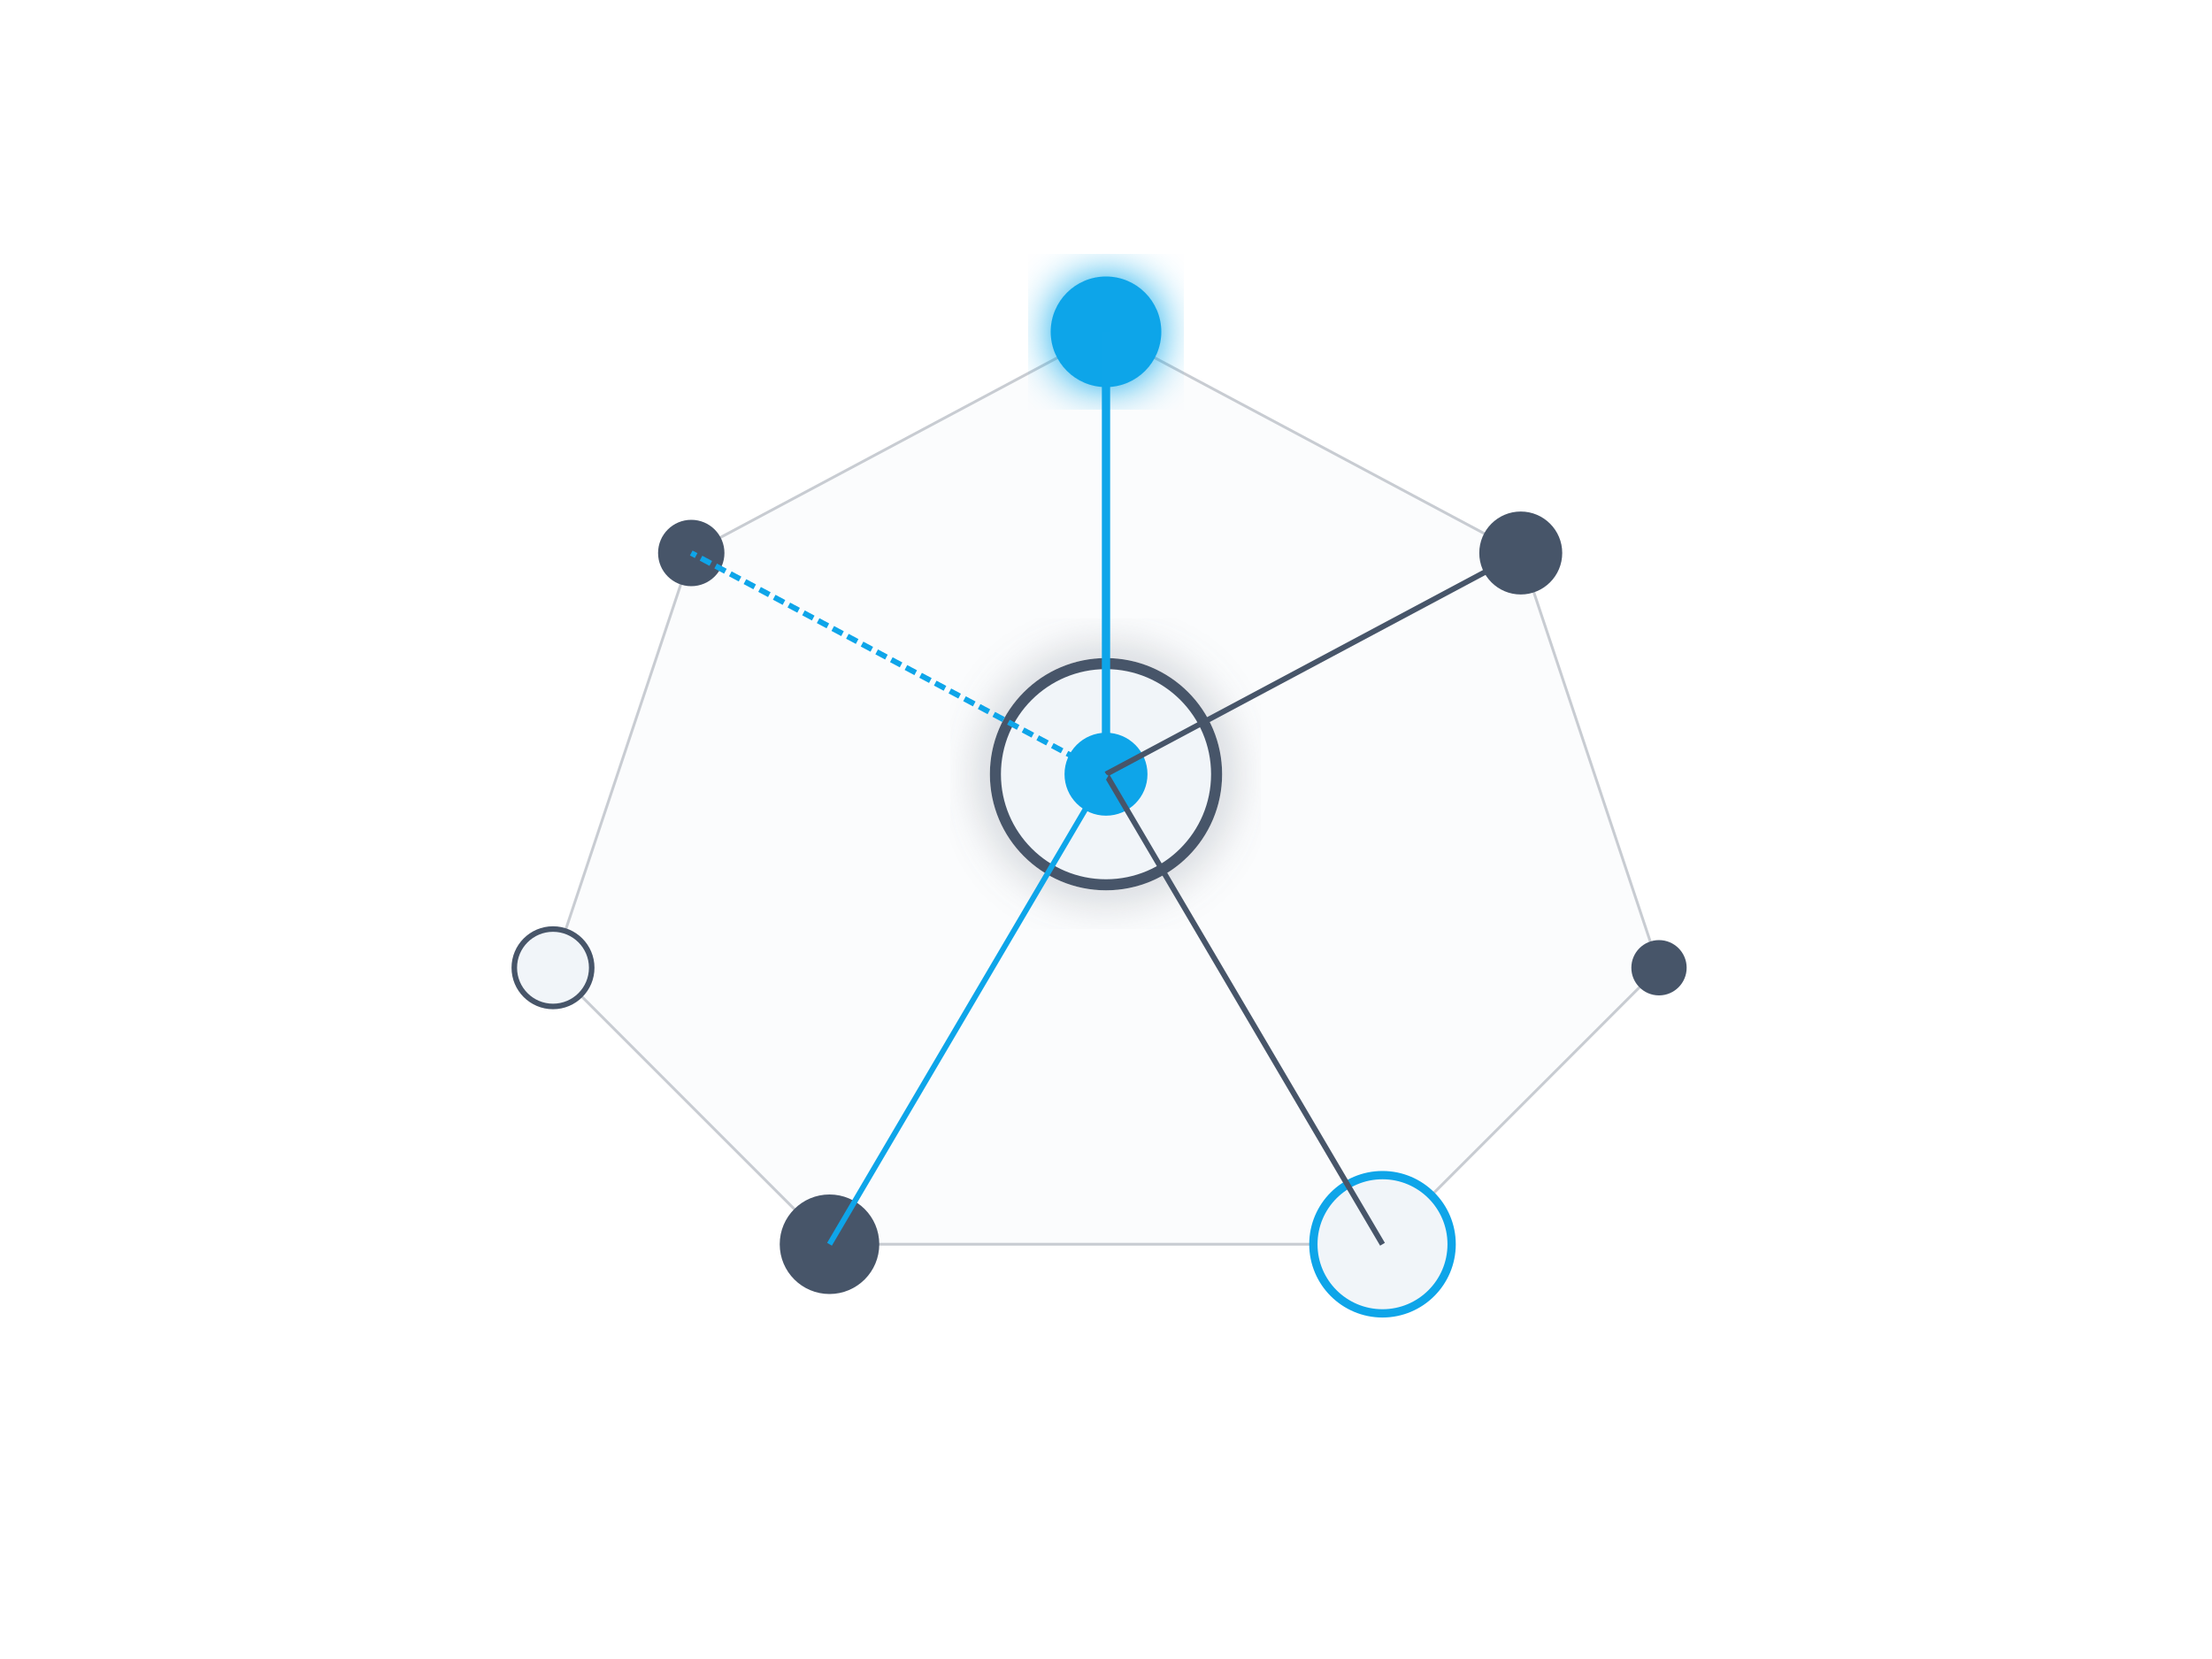
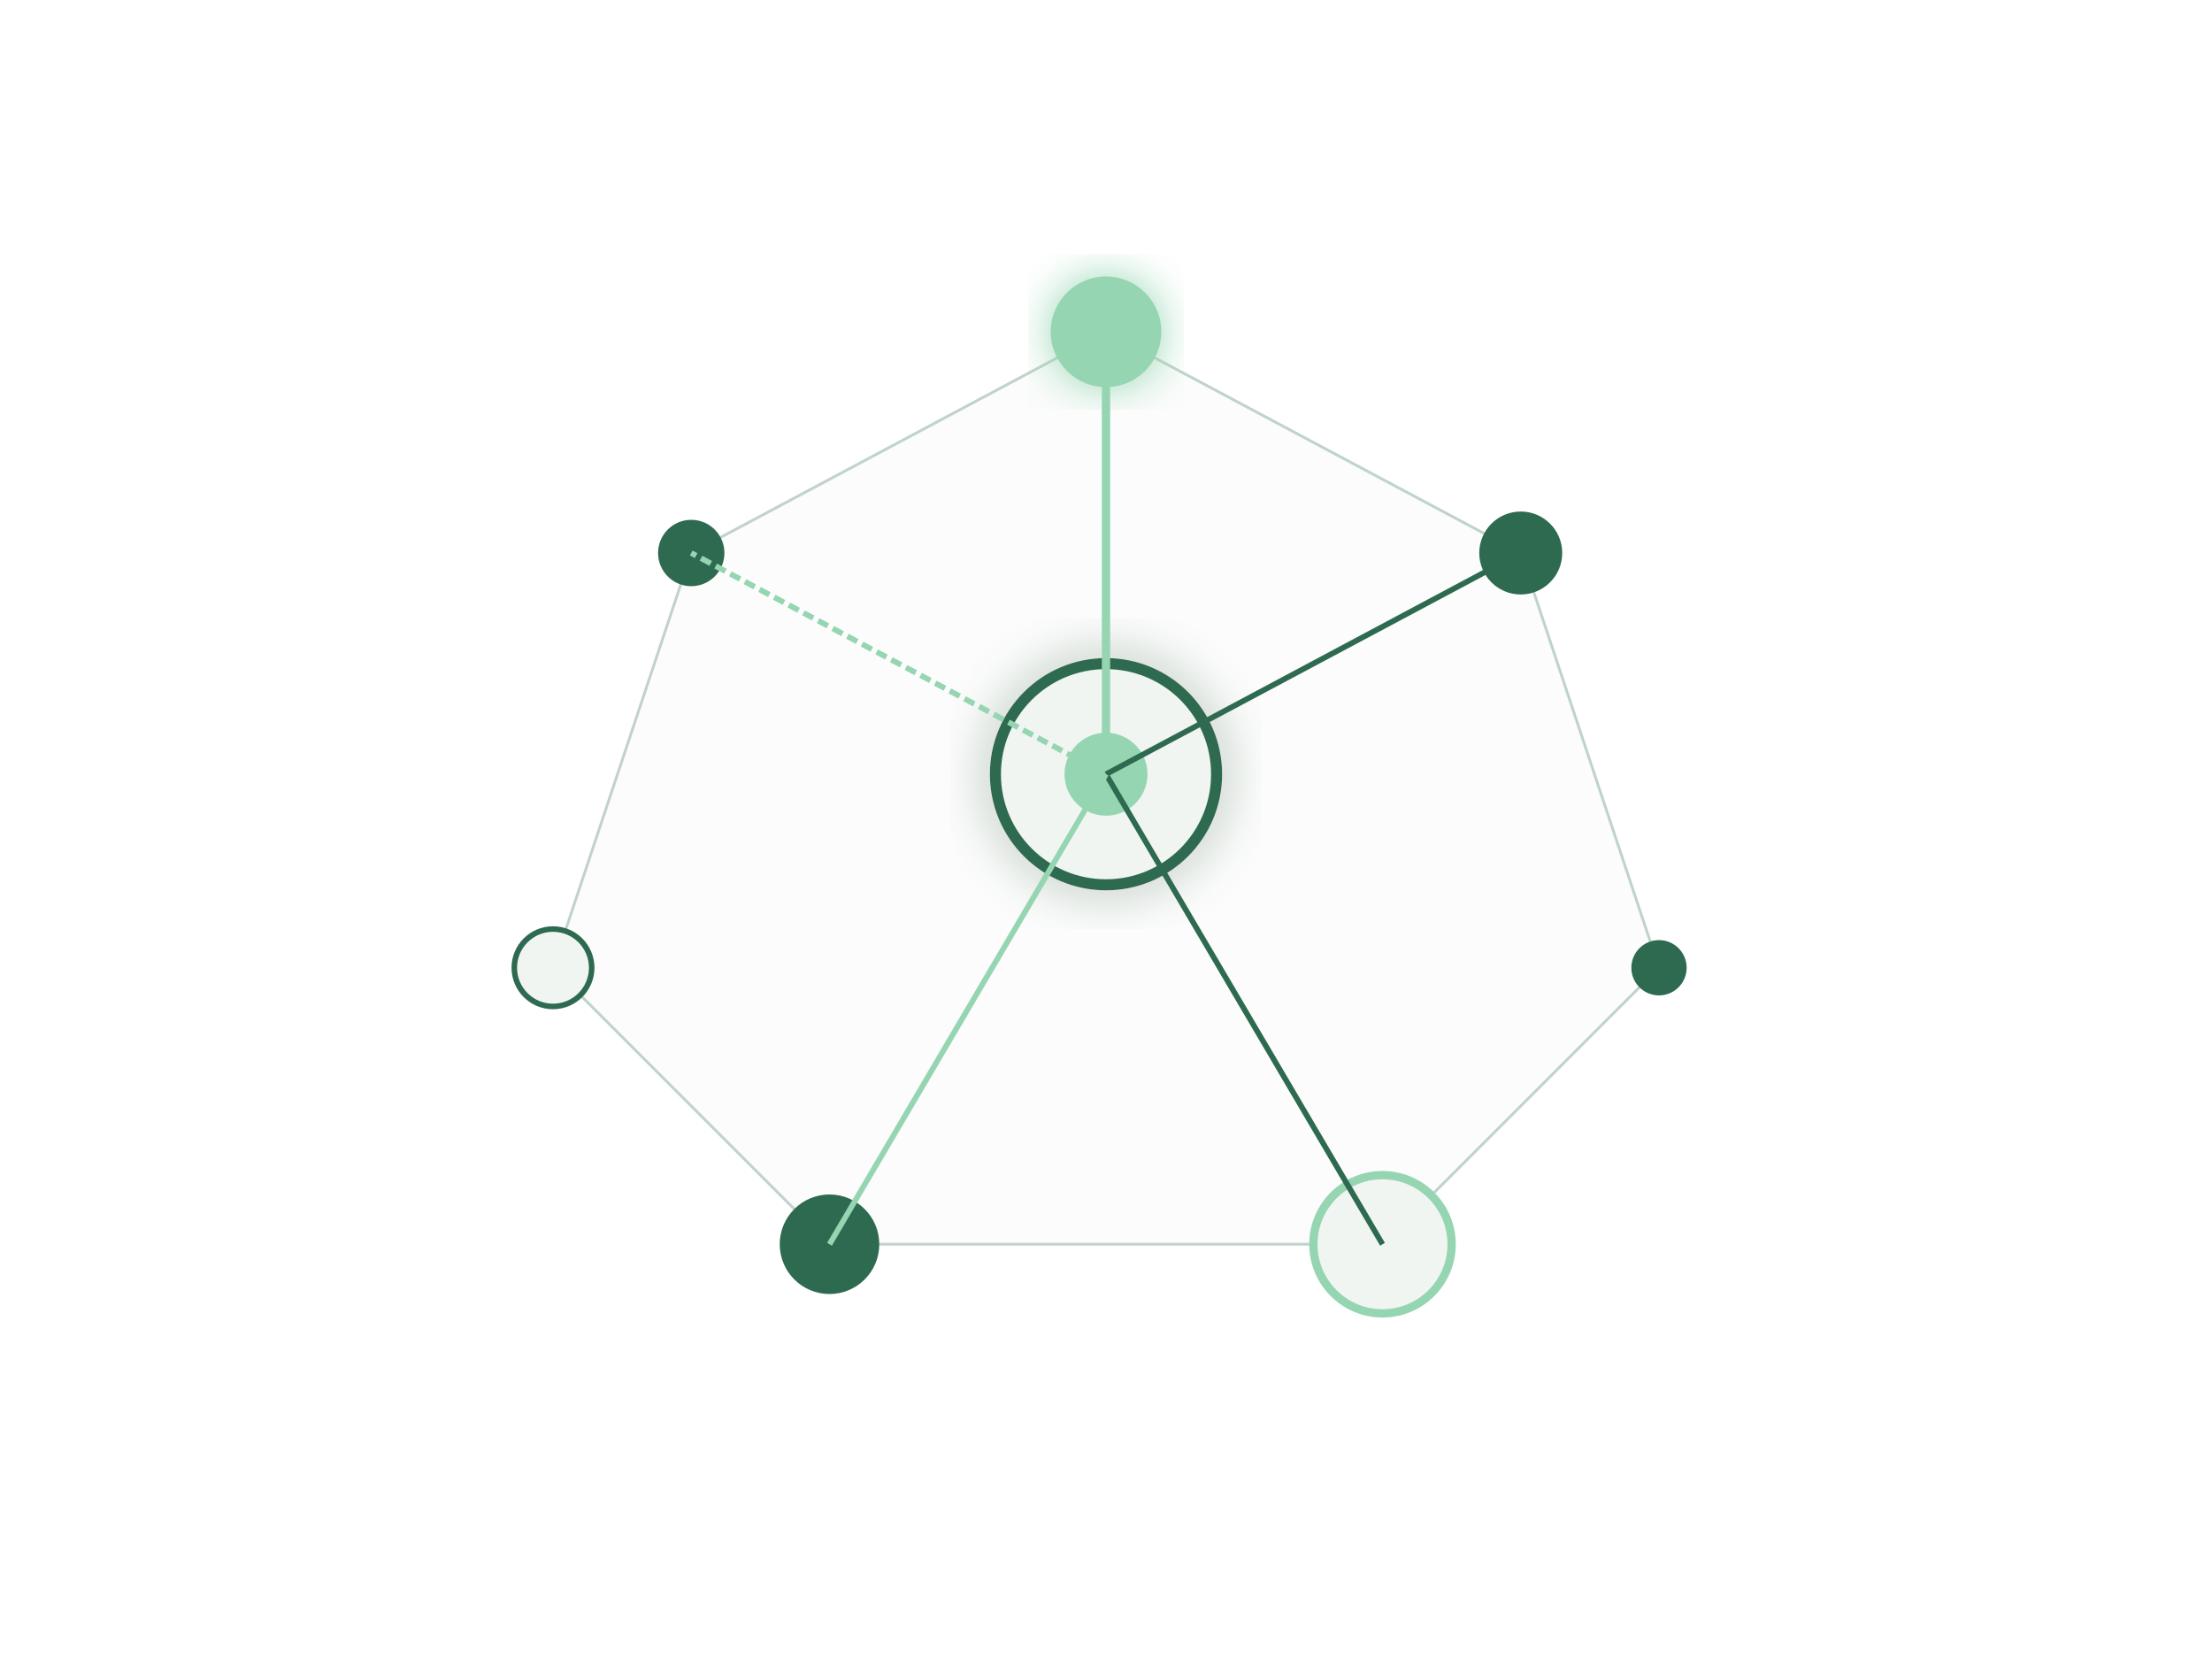
<svg xmlns="http://www.w3.org/2000/svg" viewBox="0 0 800 600" width="100%" height="100%">
  <defs>
    <filter id="glow" x="-20%" y="-20%" width="140%" height="140%">
      <feGaussianBlur stdDeviation="8" result="blur" />
      <feMerge>
        <feMergeNode in="blur" />
        <feMergeNode in="SourceGraphic" />
      </feMerge>
    </filter>
    <filter id="soft-glow" x="-20%" y="-20%" width="140%" height="140%">
      <feGaussianBlur stdDeviation="4" result="blur" />
      <feMerge>
        <feMergeNode in="blur" />
        <feMergeNode in="SourceGraphic" />
      </feMerge>
    </filter>
  </defs>
  <g transform="translate(400, 300)">
-     <path d="M-150 -100 L0 -180 L150 -100 L200 50 L100 150 L-100 150 L-200 50 Z" fill="#f1f5f9" stroke="#475569" stroke-width="1" opacity="0.3" />
-     <circle cx="-150" cy="-100" r="12" fill="#475569" />
-     <circle cx="0" cy="-180" r="20" fill="#0ea5e9" filter="url(#glow)" />
-     <circle cx="150" cy="-100" r="15" fill="#475569" />
-     <circle cx="200" cy="50" r="10" fill="#475569" />
-     <circle cx="100" cy="150" r="25" fill="#f1f5f9" stroke="#0ea5e9" stroke-width="3" />
-     <circle cx="-100" cy="150" r="18" fill="#475569" />
-     <circle cx="-200" cy="50" r="14" fill="#f1f5f9" stroke="#475569" stroke-width="2" />
-     <circle cx="0" cy="-20" r="40" fill="#f1f5f9" stroke="#475569" stroke-width="4" filter="url(#glow)" />
-     <circle cx="0" cy="-20" r="15" fill="#0ea5e9" />
-     <line x1="0" y1="-20" x2="-150" y2="-100" stroke="#0ea5e9" stroke-width="2" stroke-dasharray="4 2" />
-     <line x1="0" y1="-20" x2="0" y2="-180" stroke="#0ea5e9" stroke-width="3" />
-     <line x1="0" y1="-20" x2="150" y2="-100" stroke="#475569" stroke-width="2" />
-     <line x1="0" y1="-20" x2="100" y2="150" stroke="#475569" stroke-width="2" />
-     <line x1="0" y1="-20" x2="-100" y2="150" stroke="#0ea5e9" stroke-width="2" />
+     <path d="M-150 -100 L0 -180 L150 -100 L200 50 L100 150 L-100 150 L-200 50 Z" fill="#f0f5f1" stroke="#2d6a4f" stroke-width="1" opacity="0.3" />
+     <circle cx="-150" cy="-100" r="12" fill="#2d6a4f" />
+     <circle cx="0" cy="-180" r="20" fill="#95d5b2" filter="url(#glow)" />
+     <circle cx="150" cy="-100" r="15" fill="#2d6a4f" />
+     <circle cx="200" cy="50" r="10" fill="#2d6a4f" />
+     <circle cx="100" cy="150" r="25" fill="#f0f5f1" stroke="#95d5b2" stroke-width="3" />
+     <circle cx="-100" cy="150" r="18" fill="#2d6a4f" />
+     <circle cx="-200" cy="50" r="14" fill="#f0f5f1" stroke="#2d6a4f" stroke-width="2" />
+     <circle cx="0" cy="-20" r="40" fill="#f0f5f1" stroke="#2d6a4f" stroke-width="4" filter="url(#glow)" />
+     <circle cx="0" cy="-20" r="15" fill="#95d5b2" />
+     <line x1="0" y1="-20" x2="-150" y2="-100" stroke="#95d5b2" stroke-width="2" stroke-dasharray="4 2" />
+     <line x1="0" y1="-20" x2="0" y2="-180" stroke="#95d5b2" stroke-width="3" />
+     <line x1="0" y1="-20" x2="150" y2="-100" stroke="#2d6a4f" stroke-width="2" />
+     <line x1="0" y1="-20" x2="100" y2="150" stroke="#2d6a4f" stroke-width="2" />
+     <line x1="0" y1="-20" x2="-100" y2="150" stroke="#95d5b2" stroke-width="2" />
  </g>
</svg>
